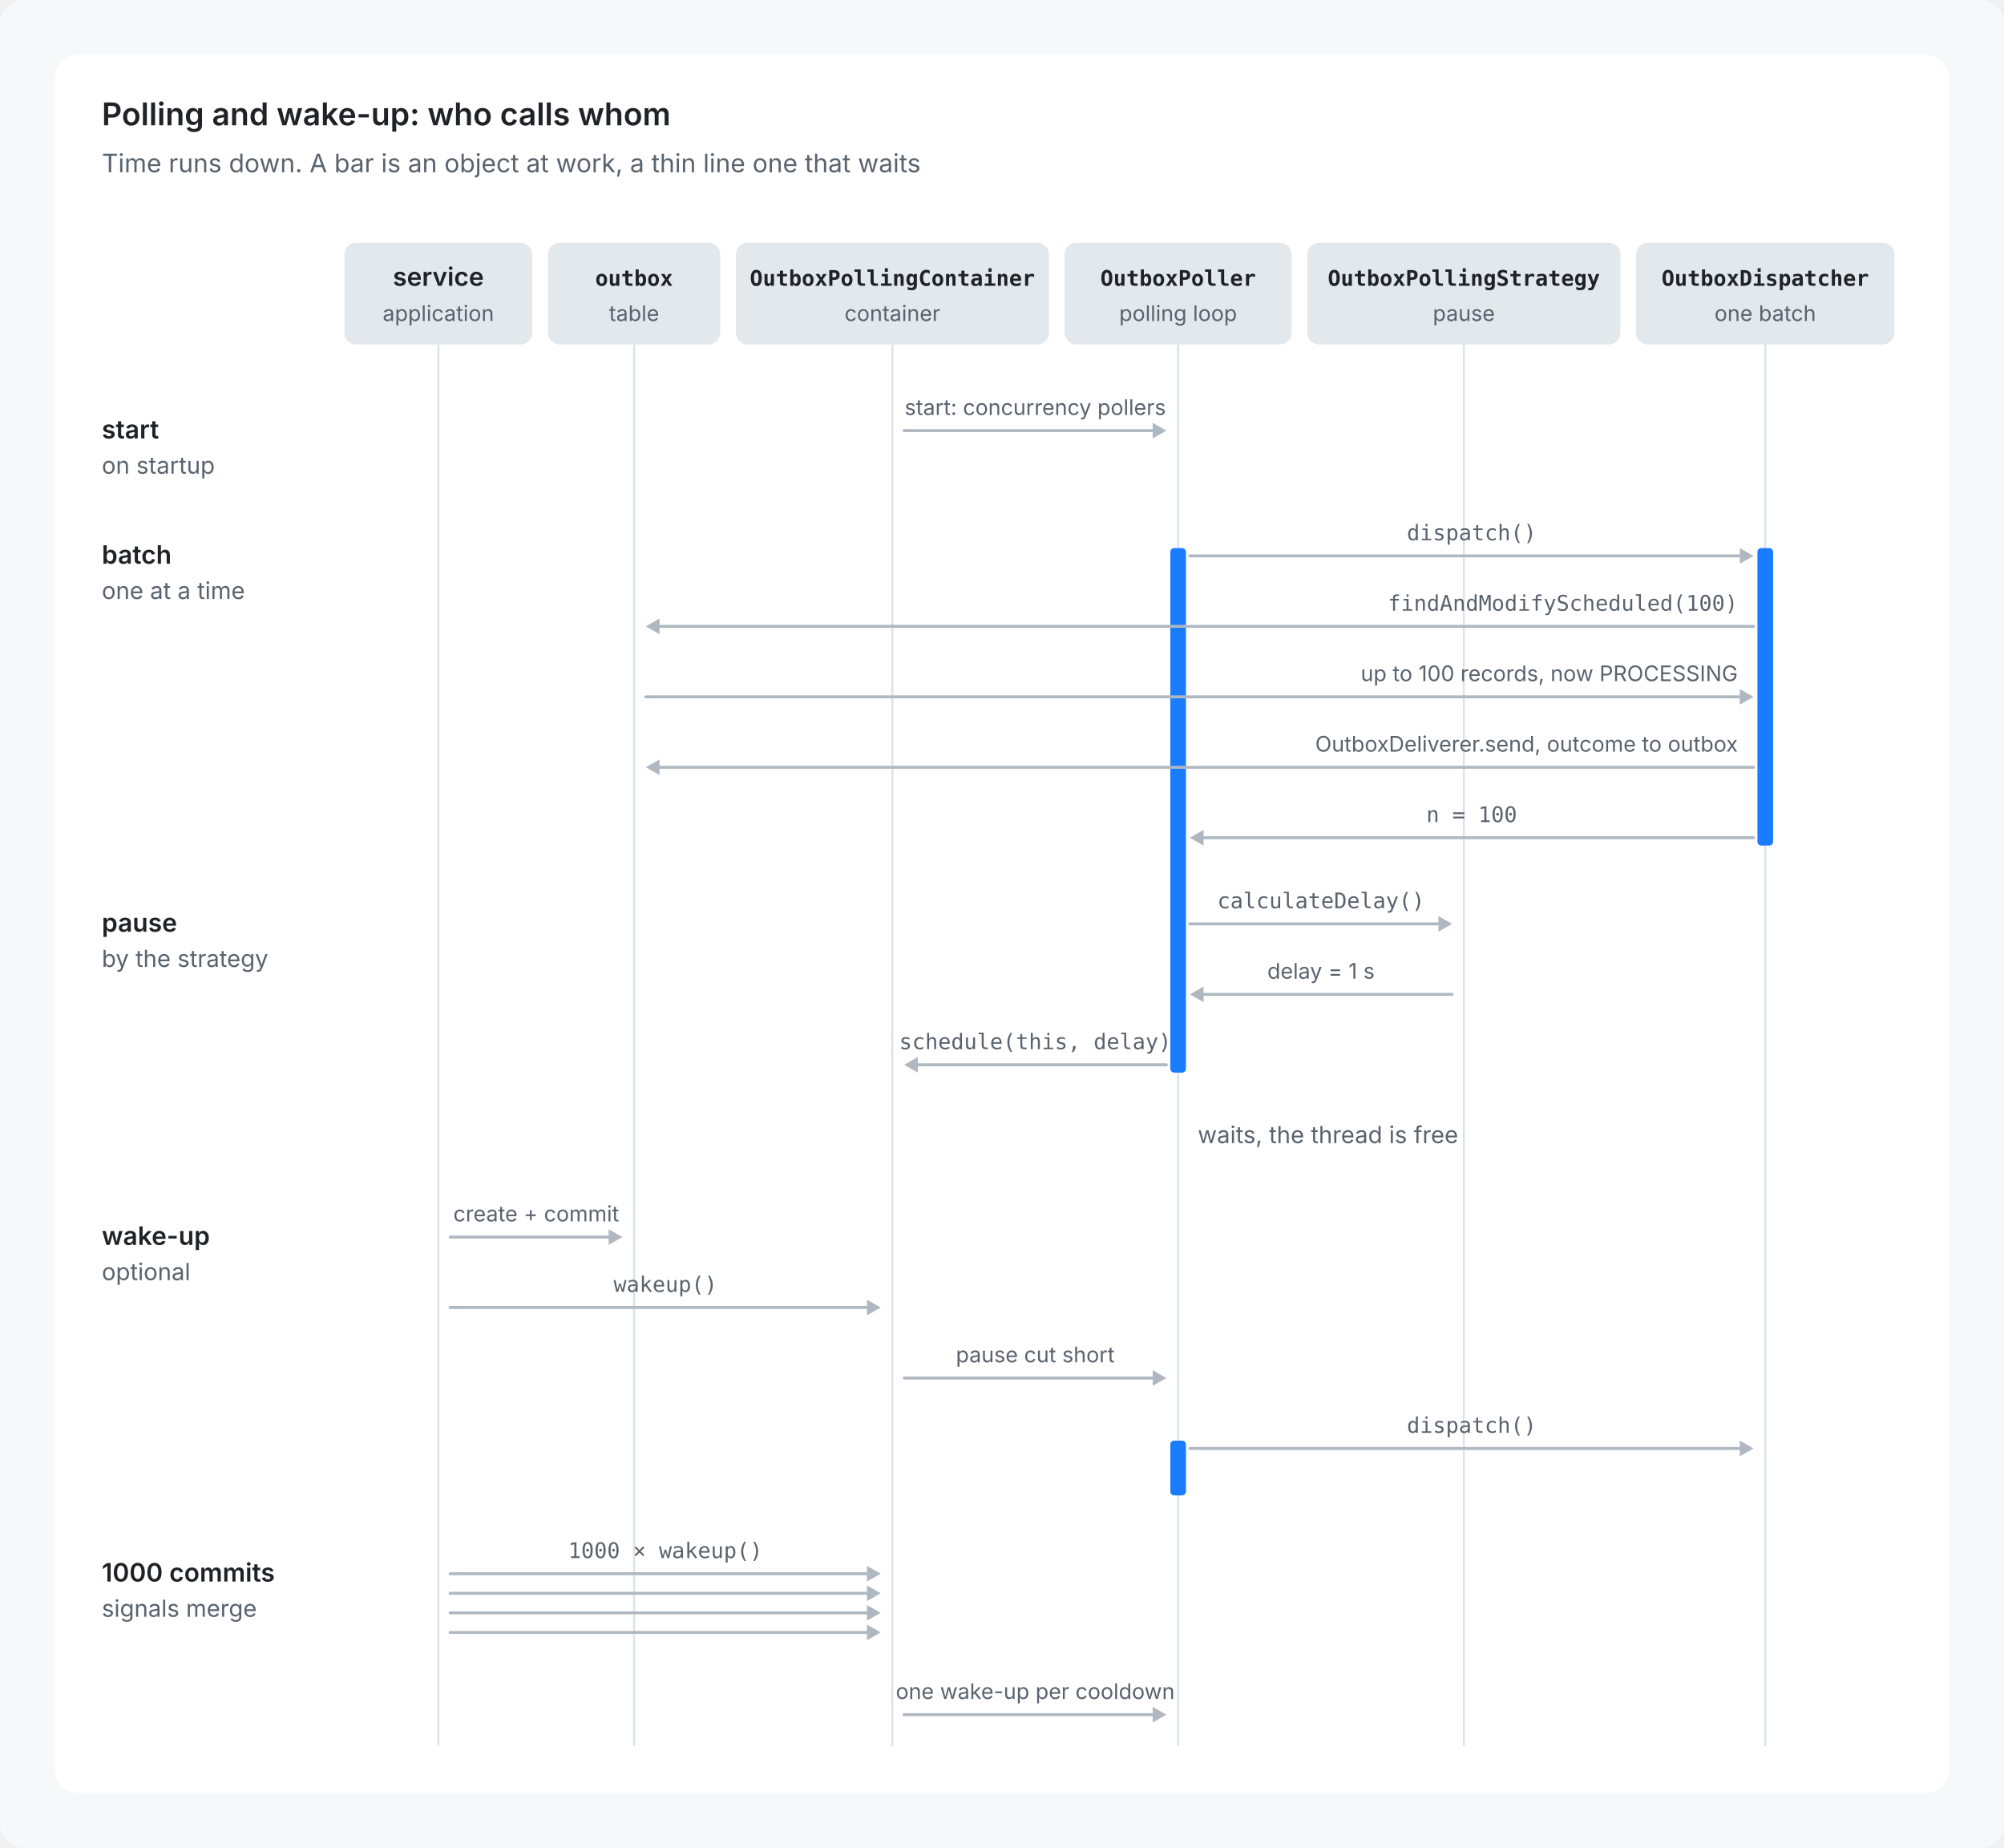
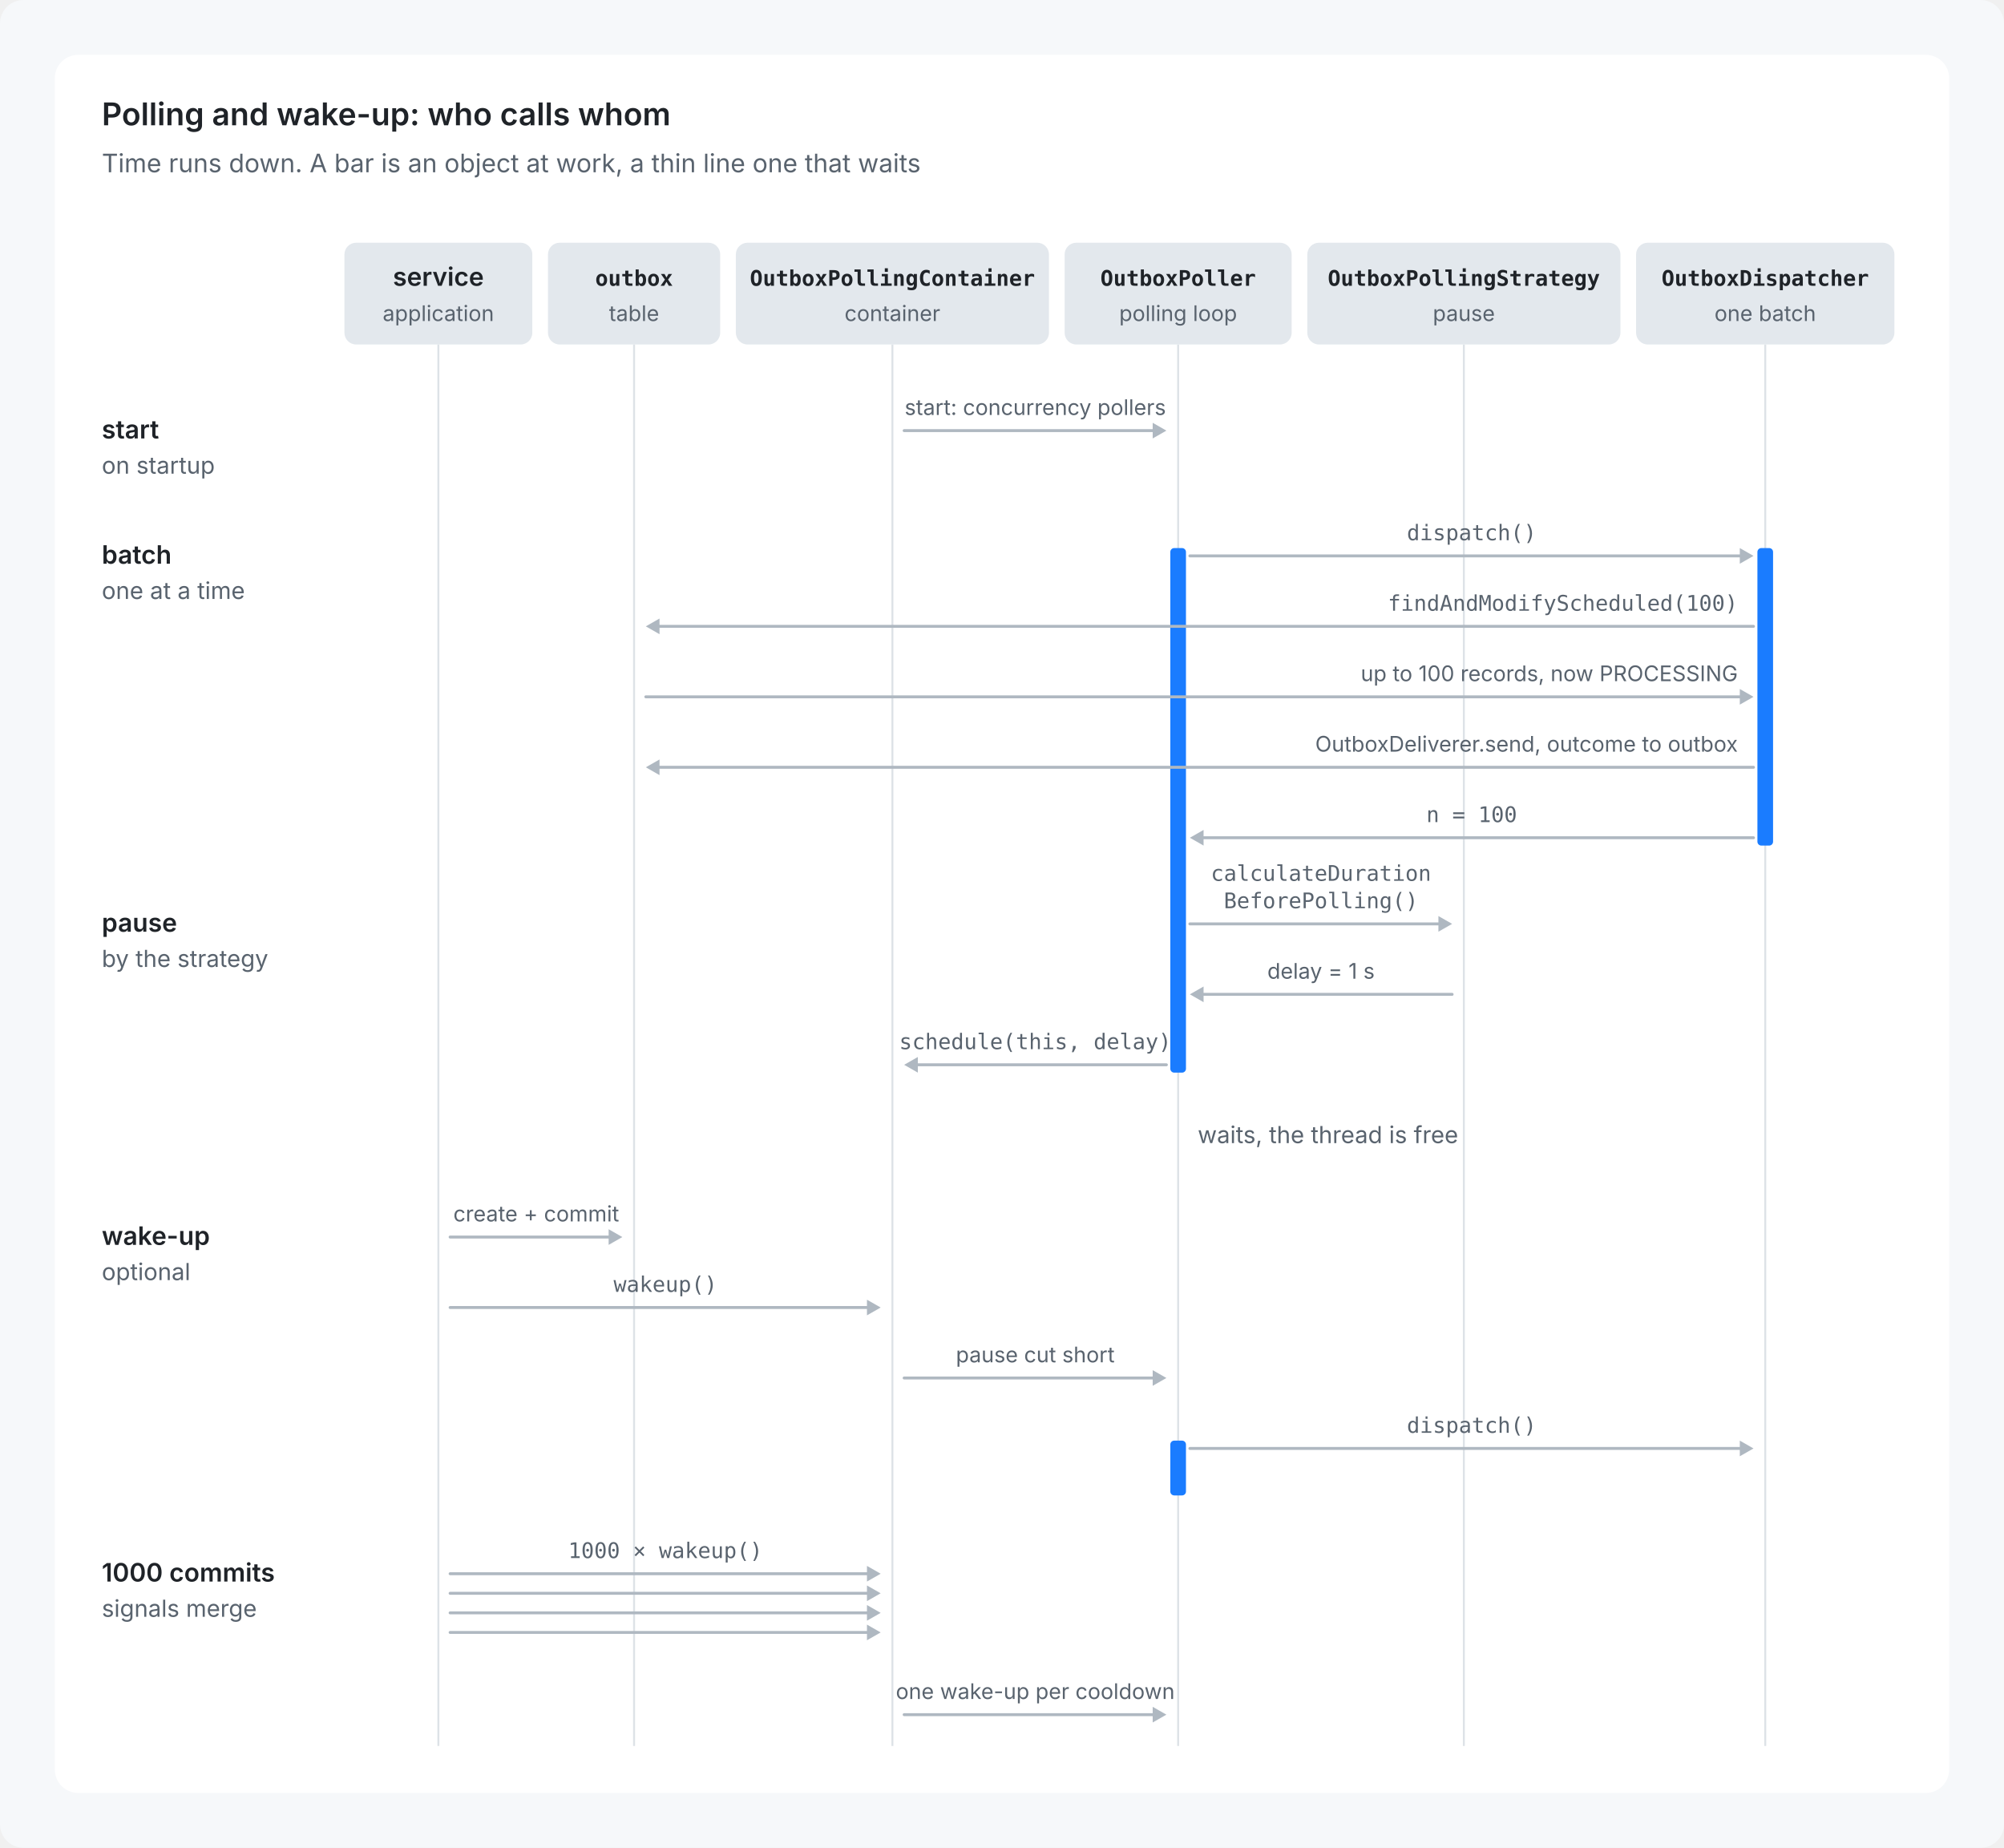
<svg xmlns="http://www.w3.org/2000/svg" viewBox="0 0 1024 944" width="1024" height="944" role="img">
  <rect width="1024" height="944" rx="12" fill="#F6F8FA" />
  <g transform="translate(12,12)">
    <rect x="16" y="16" width="968" height="888" rx="12" fill="#FFFFFF" />
    <rect x="889.5" y="164" width="1" height="716" fill="#DDE2E7" />
    <rect x="735.5" y="164" width="1" height="716" fill="#DDE2E7" />
    <rect x="589.5" y="164" width="1" height="716" fill="#DDE2E7" />
    <rect x="443.5" y="164" width="1" height="716" fill="#DDE2E7" />
    <rect x="311.5" y="164" width="1" height="716" fill="#DDE2E7" />
    <rect x="211.5" y="164" width="1" height="716" fill="#DDE2E7" />
    <text x="40.0" y="52.0" font-family="-apple-system, BlinkMacSystemFont, 'Segoe UI', Inter, Helvetica, Arial, sans-serif" font-size="16" font-weight="600" fill="#1F2328" text-anchor="start">Polling and wake-up: who calls whom</text>
    <text x="40.0" y="76.0" font-family="-apple-system, BlinkMacSystemFont, 'Segoe UI', Inter, Helvetica, Arial, sans-serif" font-size="13" font-weight="400" fill="#59636E" text-anchor="start">Time runs down. A bar is an object at work, a thin line one that waits</text>
    <rect x="164.0" y="112.0" width="96.0" height="52.0" rx="6" fill="#E3E8ED" />
    <text x="212.0" y="134.0" font-family="-apple-system, BlinkMacSystemFont, 'Segoe UI', Inter, Helvetica, Arial, sans-serif" font-size="13" font-weight="600" fill="#1F2328" text-anchor="middle">service</text>
    <text x="212.0" y="152.0" font-family="-apple-system, BlinkMacSystemFont, 'Segoe UI', Inter, Helvetica, Arial, sans-serif" font-size="11" font-weight="400" fill="#59636E" text-anchor="middle">application</text>
    <rect x="268.0" y="112.0" width="88.0" height="52.0" rx="6" fill="#E3E8ED" />
    <text x="312.0" y="134.0" font-family="ui-monospace, SFMono-Regular, 'SF Mono', Menlo, Consolas, monospace" font-size="11" font-weight="600" fill="#1F2328" text-anchor="middle">outbox</text>
    <text x="312.0" y="152.0" font-family="-apple-system, BlinkMacSystemFont, 'Segoe UI', Inter, Helvetica, Arial, sans-serif" font-size="11" font-weight="400" fill="#59636E" text-anchor="middle">table</text>
    <rect x="364.0" y="112.0" width="160.0" height="52.0" rx="6" fill="#E3E8ED" />
    <text x="444.0" y="134.0" font-family="ui-monospace, SFMono-Regular, 'SF Mono', Menlo, Consolas, monospace" font-size="11" font-weight="600" fill="#1F2328" text-anchor="middle">OutboxPollingContainer</text>
    <text x="444.0" y="152.0" font-family="-apple-system, BlinkMacSystemFont, 'Segoe UI', Inter, Helvetica, Arial, sans-serif" font-size="11" font-weight="400" fill="#59636E" text-anchor="middle">container</text>
    <rect x="532.0" y="112.0" width="116.0" height="52.0" rx="6" fill="#E3E8ED" />
    <text x="590.0" y="134.0" font-family="ui-monospace, SFMono-Regular, 'SF Mono', Menlo, Consolas, monospace" font-size="11" font-weight="600" fill="#1F2328" text-anchor="middle">OutboxPoller</text>
    <text x="590.0" y="152.0" font-family="-apple-system, BlinkMacSystemFont, 'Segoe UI', Inter, Helvetica, Arial, sans-serif" font-size="11" font-weight="400" fill="#59636E" text-anchor="middle">polling loop</text>
    <rect x="656.0" y="112.0" width="160.0" height="52.0" rx="6" fill="#E3E8ED" />
    <text x="736.0" y="134.0" font-family="ui-monospace, SFMono-Regular, 'SF Mono', Menlo, Consolas, monospace" font-size="11" font-weight="600" fill="#1F2328" text-anchor="middle">OutboxPollingStrategy</text>
    <text x="736.0" y="152.0" font-family="-apple-system, BlinkMacSystemFont, 'Segoe UI', Inter, Helvetica, Arial, sans-serif" font-size="11" font-weight="400" fill="#59636E" text-anchor="middle">pause</text>
    <rect x="824.0" y="112.0" width="132.0" height="52.0" rx="6" fill="#E3E8ED" />
    <text x="890.0" y="134.0" font-family="ui-monospace, SFMono-Regular, 'SF Mono', Menlo, Consolas, monospace" font-size="11" font-weight="600" fill="#1F2328" text-anchor="middle">OutboxDispatcher</text>
    <text x="890.0" y="152.0" font-family="-apple-system, BlinkMacSystemFont, 'Segoe UI', Inter, Helvetica, Arial, sans-serif" font-size="11" font-weight="400" fill="#59636E" text-anchor="middle">one batch</text>
    <text x="40.0" y="212.0" font-family="-apple-system, BlinkMacSystemFont, 'Segoe UI', Inter, Helvetica, Arial, sans-serif" font-size="13" font-weight="600" fill="#1F2328" text-anchor="start">start</text>
    <text x="40.0" y="230.0" font-family="-apple-system, BlinkMacSystemFont, 'Segoe UI', Inter, Helvetica, Arial, sans-serif" font-size="12" font-weight="400" fill="#59636E" text-anchor="start">on startup</text>
    <path d="M450.0,208 L578.0,208" stroke="#AFB8C1" stroke-width="1.5" fill="none" stroke-linecap="round" stroke-linejoin="round" />
    <path d="M584.0,208 L577.0,204 L577.0,212 Z" fill="#AFB8C1" />
    <text x="517.0" y="200.0" font-family="-apple-system, BlinkMacSystemFont, 'Segoe UI', Inter, Helvetica, Arial, sans-serif" font-size="11" font-weight="400" fill="#59636E" text-anchor="middle">start: concurrency pollers</text>
    <text x="40.0" y="276.0" font-family="-apple-system, BlinkMacSystemFont, 'Segoe UI', Inter, Helvetica, Arial, sans-serif" font-size="13" font-weight="600" fill="#1F2328" text-anchor="start">batch</text>
    <text x="40.0" y="294.0" font-family="-apple-system, BlinkMacSystemFont, 'Segoe UI', Inter, Helvetica, Arial, sans-serif" font-size="12" font-weight="400" fill="#59636E" text-anchor="start">one at a time</text>
    <rect x="586.0" y="268.0" width="8.0" height="268.0" rx="2" fill="#1A7CFF" />
    <rect x="886.0" y="268.0" width="8.0" height="152.0" rx="2" fill="#1A7CFF" />
    <path d="M596.0,272 L878.0,272" stroke="#AFB8C1" stroke-width="1.5" fill="none" stroke-linecap="round" stroke-linejoin="round" />
    <path d="M884.0,272 L877.0,268 L877.0,276 Z" fill="#AFB8C1" />
    <text x="740.0" y="264.0" font-family="ui-monospace, SFMono-Regular, 'SF Mono', Menlo, Consolas, monospace" font-size="11" font-weight="400" fill="#59636E" text-anchor="middle">dispatch()</text>
    <path d="M884.0,308 L324.0,308" stroke="#AFB8C1" stroke-width="1.5" fill="none" stroke-linecap="round" stroke-linejoin="round" />
    <path d="M318.0,308 L325.0,304 L325.0,312 Z" fill="#AFB8C1" />
    <text x="876.0" y="300.0" font-family="ui-monospace, SFMono-Regular, 'SF Mono', Menlo, Consolas, monospace" font-size="11" font-weight="400" fill="#59636E" text-anchor="end">findAndModifyScheduled(100)</text>
    <path d="M318.0,344 L878.0,344" stroke="#AFB8C1" stroke-width="1.5" fill="none" stroke-linecap="round" stroke-linejoin="round" />
    <path d="M884.0,344 L877.0,340 L877.0,348 Z" fill="#AFB8C1" />
    <text x="876.0" y="336.0" font-family="-apple-system, BlinkMacSystemFont, 'Segoe UI', Inter, Helvetica, Arial, sans-serif" font-size="11" font-weight="400" fill="#59636E" text-anchor="end">up to 100 records, now PROCESSING</text>
    <path d="M884.0,380 L324.0,380" stroke="#AFB8C1" stroke-width="1.5" fill="none" stroke-linecap="round" stroke-linejoin="round" />
    <path d="M318.0,380 L325.0,376 L325.0,384 Z" fill="#AFB8C1" />
    <text x="876.0" y="372.0" font-family="-apple-system, BlinkMacSystemFont, 'Segoe UI', Inter, Helvetica, Arial, sans-serif" font-size="11" font-weight="400" fill="#59636E" text-anchor="end">OutboxDeliverer.send, outcome to outbox</text>
    <path d="M884.0,416 L602.0,416" stroke="#AFB8C1" stroke-width="1.5" fill="none" stroke-linecap="round" stroke-linejoin="round" />
    <path d="M596.0,416 L603.0,412 L603.0,420 Z" fill="#AFB8C1" />
    <text x="740.0" y="408.0" font-family="ui-monospace, SFMono-Regular, 'SF Mono', Menlo, Consolas, monospace" font-size="11" font-weight="400" fill="#59636E" text-anchor="middle">n = 100</text>
    <text x="40.0" y="464.0" font-family="-apple-system, BlinkMacSystemFont, 'Segoe UI', Inter, Helvetica, Arial, sans-serif" font-size="13" font-weight="600" fill="#1F2328" text-anchor="start">pause</text>
    <text x="40.0" y="482.0" font-family="-apple-system, BlinkMacSystemFont, 'Segoe UI', Inter, Helvetica, Arial, sans-serif" font-size="12" font-weight="400" fill="#59636E" text-anchor="start">by the strategy</text>
    <path d="M596.0,460 L724.0,460" stroke="#AFB8C1" stroke-width="1.5" fill="none" stroke-linecap="round" stroke-linejoin="round" />
    <path d="M730.0,460 L723.0,456 L723.0,464 Z" fill="#AFB8C1" />
-     <text x="663.0" y="452.0" font-family="ui-monospace, SFMono-Regular, 'SF Mono', Menlo, Consolas, monospace" font-size="11" font-weight="400" fill="#59636E" text-anchor="middle">calculateDelay()</text>
+     <text x="663.0" y="452.0" font-family="ui-monospace, SFMono-Regular, 'SF Mono', Menlo, Consolas, monospace" font-size="11" font-weight="400" fill="#59636E" text-anchor="middle">BeforePolling()</text>
+     <text x="663.0" y="438.0" font-family="ui-monospace, SFMono-Regular, 'SF Mono', Menlo, Consolas, monospace" font-size="11" font-weight="400" fill="#59636E" text-anchor="middle">calculateDuration</text>
    <path d="M730.0,496 L602.0,496" stroke="#AFB8C1" stroke-width="1.5" fill="none" stroke-linecap="round" stroke-linejoin="round" />
    <path d="M596.0,496 L603.0,492 L603.0,500 Z" fill="#AFB8C1" />
    <text x="663.0" y="488.0" font-family="-apple-system, BlinkMacSystemFont, 'Segoe UI', Inter, Helvetica, Arial, sans-serif" font-size="11" font-weight="400" fill="#59636E" text-anchor="middle">delay = 1 s</text>
    <path d="M584.0,532 L456.0,532" stroke="#AFB8C1" stroke-width="1.5" fill="none" stroke-linecap="round" stroke-linejoin="round" />
    <path d="M450.0,532 L457.0,528 L457.0,536 Z" fill="#AFB8C1" />
    <text x="517.0" y="524.0" font-family="ui-monospace, SFMono-Regular, 'SF Mono', Menlo, Consolas, monospace" font-size="11" font-weight="400" fill="#59636E" text-anchor="middle">schedule(this, delay)</text>
    <text x="600.0" y="572.0" font-family="-apple-system, BlinkMacSystemFont, 'Segoe UI', Inter, Helvetica, Arial, sans-serif" font-size="12" font-weight="400" fill="#59636E" text-anchor="start">waits, the thread is free</text>
    <text x="40.0" y="624.0" font-family="-apple-system, BlinkMacSystemFont, 'Segoe UI', Inter, Helvetica, Arial, sans-serif" font-size="13" font-weight="600" fill="#1F2328" text-anchor="start">wake-up</text>
    <text x="40.0" y="642.0" font-family="-apple-system, BlinkMacSystemFont, 'Segoe UI', Inter, Helvetica, Arial, sans-serif" font-size="12" font-weight="400" fill="#59636E" text-anchor="start">optional</text>
    <path d="M218.0,620 L300.0,620" stroke="#AFB8C1" stroke-width="1.5" fill="none" stroke-linecap="round" stroke-linejoin="round" />
    <path d="M306.0,620 L299.0,616 L299.0,624 Z" fill="#AFB8C1" />
    <text x="262.0" y="612.0" font-family="-apple-system, BlinkMacSystemFont, 'Segoe UI', Inter, Helvetica, Arial, sans-serif" font-size="11" font-weight="400" fill="#59636E" text-anchor="middle">create + commit</text>
    <path d="M218.0,656 L432.0,656" stroke="#AFB8C1" stroke-width="1.5" fill="none" stroke-linecap="round" stroke-linejoin="round" />
    <path d="M438.0,656 L431.0,652 L431.0,660 Z" fill="#AFB8C1" />
    <text x="328.0" y="648.0" font-family="ui-monospace, SFMono-Regular, 'SF Mono', Menlo, Consolas, monospace" font-size="11" font-weight="400" fill="#59636E" text-anchor="middle">wakeup()</text>
    <path d="M450.0,692 L578.0,692" stroke="#AFB8C1" stroke-width="1.5" fill="none" stroke-linecap="round" stroke-linejoin="round" />
    <path d="M584.0,692 L577.0,688 L577.0,696 Z" fill="#AFB8C1" />
    <text x="517.0" y="684.0" font-family="-apple-system, BlinkMacSystemFont, 'Segoe UI', Inter, Helvetica, Arial, sans-serif" font-size="11" font-weight="400" fill="#59636E" text-anchor="middle">pause cut short</text>
    <rect x="586.0" y="724.0" width="8.0" height="28.0" rx="2" fill="#1A7CFF" />
    <path d="M596.0,728 L878.0,728" stroke="#AFB8C1" stroke-width="1.5" fill="none" stroke-linecap="round" stroke-linejoin="round" />
    <path d="M884.0,728 L877.0,724 L877.0,732 Z" fill="#AFB8C1" />
    <text x="740.0" y="720.0" font-family="ui-monospace, SFMono-Regular, 'SF Mono', Menlo, Consolas, monospace" font-size="11" font-weight="400" fill="#59636E" text-anchor="middle">dispatch()</text>
    <text x="40.0" y="796.0" font-family="-apple-system, BlinkMacSystemFont, 'Segoe UI', Inter, Helvetica, Arial, sans-serif" font-size="13" font-weight="600" fill="#1F2328" text-anchor="start">1000 commits</text>
    <text x="40.0" y="814.0" font-family="-apple-system, BlinkMacSystemFont, 'Segoe UI', Inter, Helvetica, Arial, sans-serif" font-size="12" font-weight="400" fill="#59636E" text-anchor="start">signals merge</text>
    <path d="M218.0,792 L432.0,792" stroke="#AFB8C1" stroke-width="1.5" fill="none" stroke-linecap="round" stroke-linejoin="round" />
    <path d="M438.0,792 L431.0,788 L431.0,796 Z" fill="#AFB8C1" />
    <text x="328.0" y="784.0" font-family="ui-monospace, SFMono-Regular, 'SF Mono', Menlo, Consolas, monospace" font-size="11" font-weight="400" fill="#59636E" text-anchor="middle">1000 × wakeup()</text>
    <path d="M218.0,802 L432.0,802" stroke="#AFB8C1" stroke-width="1.5" fill="none" stroke-linecap="round" stroke-linejoin="round" />
    <path d="M438.0,802 L431.0,798 L431.0,806 Z" fill="#AFB8C1" />
    <path d="M218.0,812 L432.0,812" stroke="#AFB8C1" stroke-width="1.5" fill="none" stroke-linecap="round" stroke-linejoin="round" />
    <path d="M438.0,812 L431.0,808 L431.0,816 Z" fill="#AFB8C1" />
    <path d="M218.0,822 L432.0,822" stroke="#AFB8C1" stroke-width="1.5" fill="none" stroke-linecap="round" stroke-linejoin="round" />
    <path d="M438.0,822 L431.0,818 L431.0,826 Z" fill="#AFB8C1" />
    <path d="M450.0,864 L578.0,864" stroke="#AFB8C1" stroke-width="1.5" fill="none" stroke-linecap="round" stroke-linejoin="round" />
    <path d="M584.0,864 L577.0,860 L577.0,868 Z" fill="#AFB8C1" />
    <text x="517.0" y="856.0" font-family="-apple-system, BlinkMacSystemFont, 'Segoe UI', Inter, Helvetica, Arial, sans-serif" font-size="11" font-weight="400" fill="#59636E" text-anchor="middle">one wake-up per cooldown</text>
  </g>
</svg>
